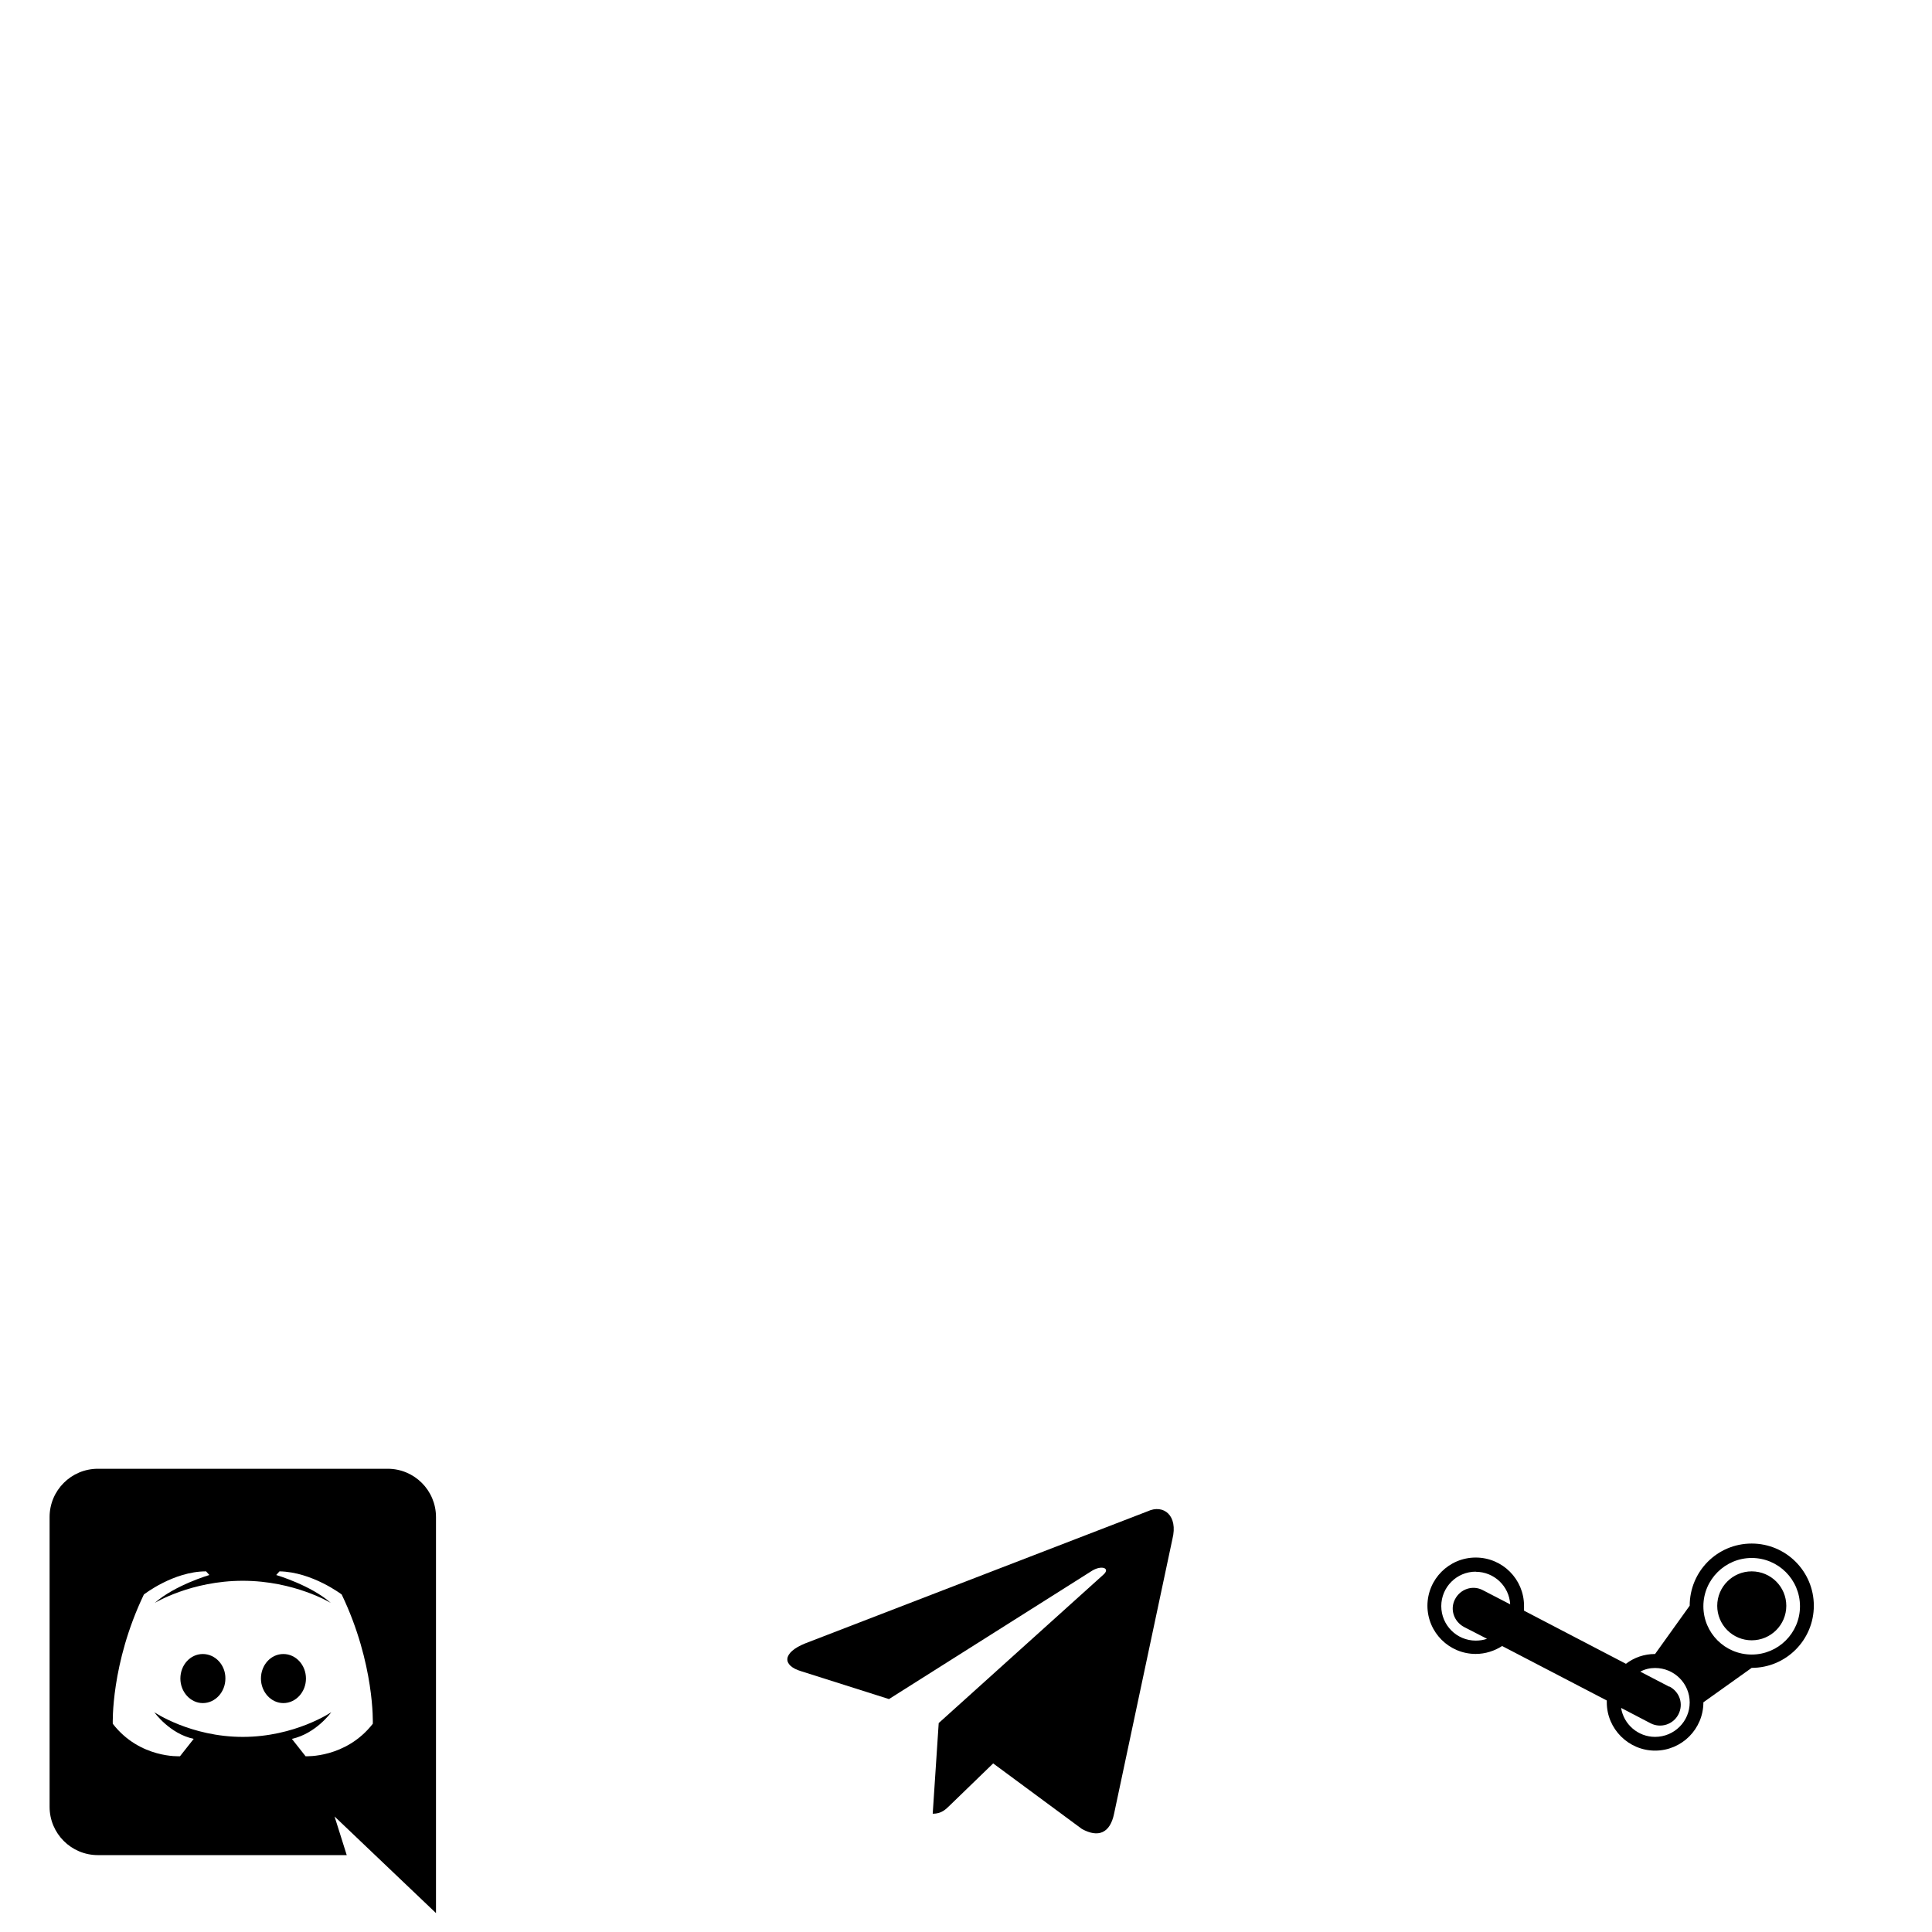
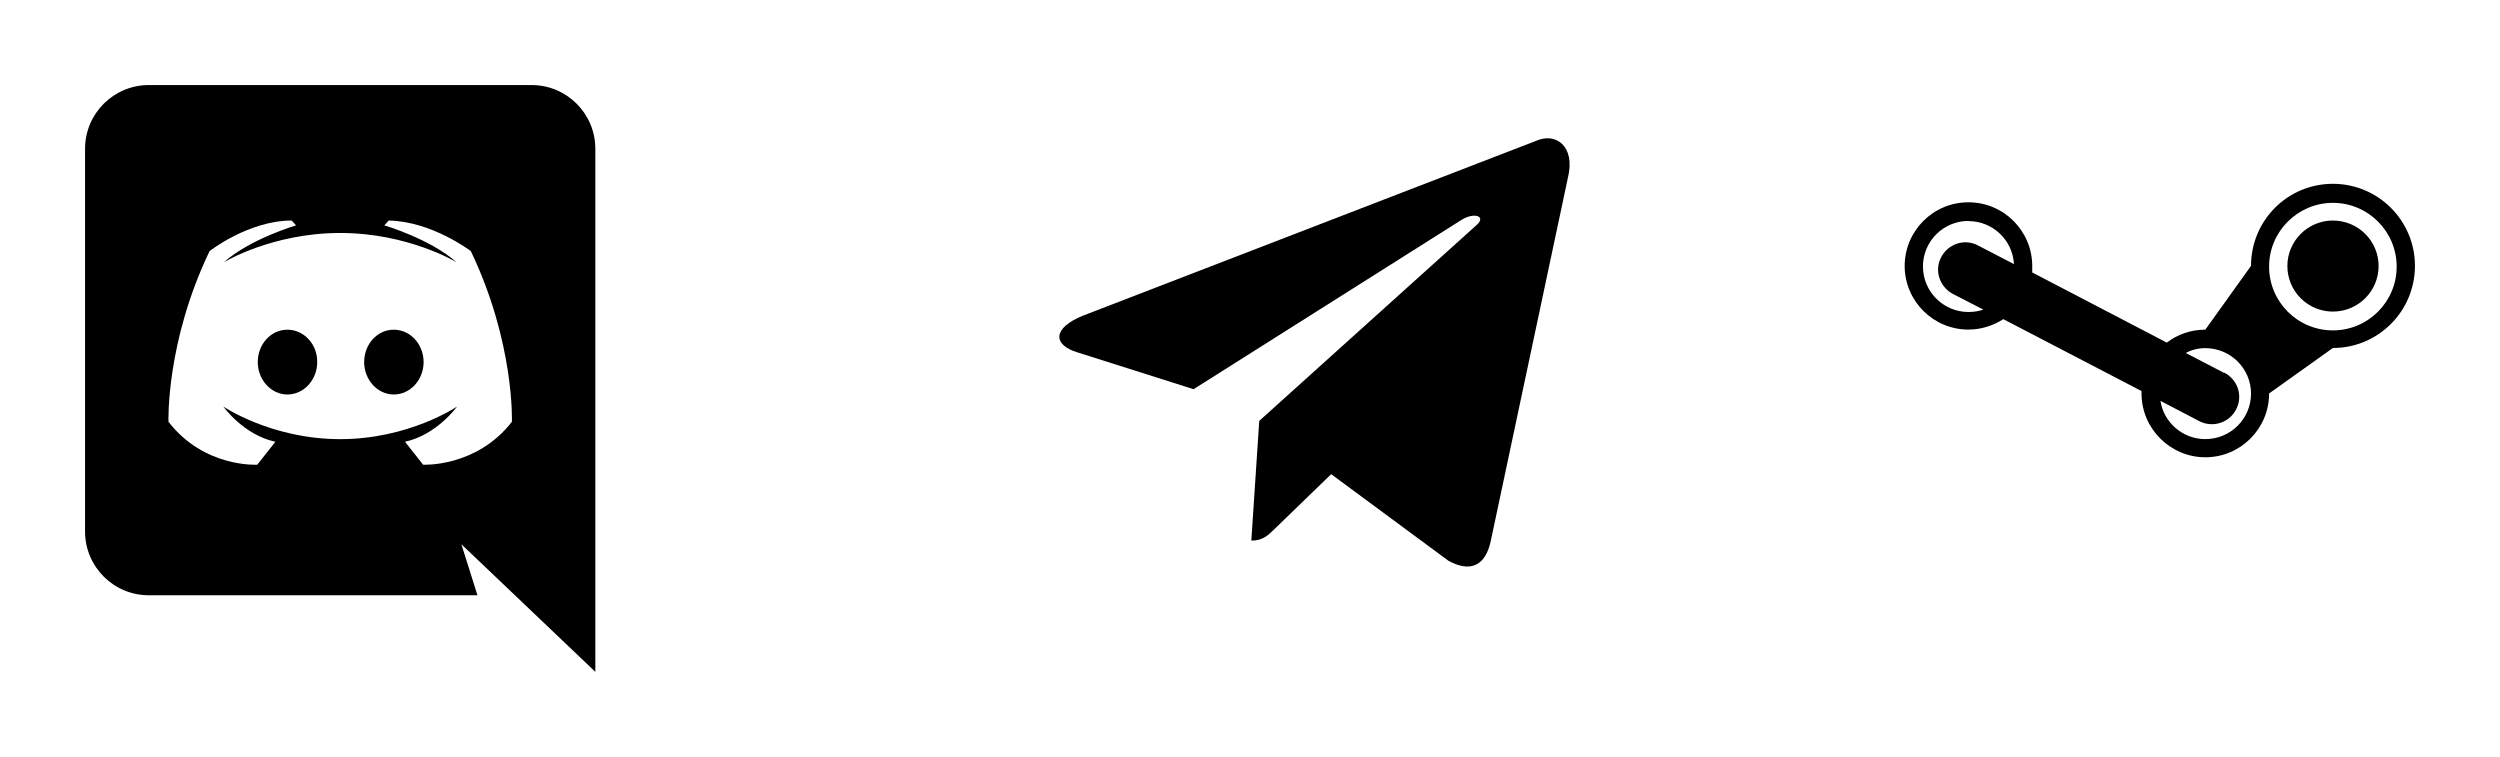
- <svg xmlns="http://www.w3.org/2000/svg" xmlns:ns1="http://www.openswatchbook.org/uri/2009/osb" width="1500cm" height="1500cm" viewBox="0 0 15000 15000" version="1.1" id="svg8">
+ <svg xmlns="http://www.w3.org/2000/svg" xmlns:ns1="http://www.openswatchbook.org/uri/2009/osb" width="1469.748cm" height="444.974cm" viewBox="0 0 14697.482 4449.742" version="1.1" id="svg8">
  <defs id="defs2">
    <linearGradient id="linearGradient4512" ns1:paint="solid">
      <stop style="stop-color:#000000;stop-opacity:1;" offset="0" id="stop4510" />
    </linearGradient>
  </defs>
-   <g id="layer1" transform="translate(0,14703)">
-     <path id="switch.discordbot" d="m 3385.022,150.211 -787.516,-750.043 94.507,299.904 H 760.043 A 374.998,374.998 0 0 1 385.022,-674.666 V -2924.793 a 374.998,374.998 0 0 1 375.021,-374.738 H 3010.001 a 374.998,374.998 0 0 1 375.021,374.738 V 150.211 M 1884.993,-2429.867 c -402.007,0 -683.996,172.345 -683.996,172.345 154.487,-137.762 424.514,-217.132 424.514,-217.132 L 1600,-2503 c -253.472,0 -482.964,179.715 -482.964,179.715 -258.008,538.579 -241.51,1003.458 -241.51,1003.458 209.989,271.557 521.968,252.281 521.968,252.281 l 106.525,-134.928 c -187.482,-39.685 -306.026,-206.928 -306.026,-206.928 0,0 282.046,191.621 687,191.621 405.012,0 687,-191.621 687,-191.621 0,0 -118.488,166.109 -305.97,206.928 l 106.469,134.928 c 0,0 312.036,17.008 522.025,-252.281 0,0 16.441,-464.879 -241.51,-1003.458 0,0 -229.491,-175.18 -483.021,-179.715 l -25.512,28.346 c 0,0 269.97,79.37 424.457,217.132 0,0 -281.989,-172.345 -683.996,-172.345 m -310.505,568.626 c 97.511,0 176.994,85.606 175.52,190.487 0,103.748 -78.009,190.487 -175.52,190.487 -95.981,0 -173.989,-86.74 -173.989,-190.487 0,-104.881 76.535,-190.487 173.989,-190.487 m 625.545,0 c 97.455,0 175.464,85.606 175.464,190.487 0,103.748 -78.009,190.487 -175.464,190.487 -96.037,0 -174.046,-86.74 -174.046,-190.487 0,-104.881 76.535,-190.487 174.046,-190.487 z" style="stroke-width:149.999" />
+   <g id="layer1" transform="translate(114.9783,3799.531)">
+     <path id="switch.discordbot" d="m 3385.022,150.211 -787.516,-750.043 94.507,299.904 -1931.969,0 a 374.998,374.998 0 0 1 -375.021,-374.738 l 0,-2250.128 a 374.998,374.998 0 0 1 375.021,-374.738 l 2249.957,0 a 374.998,374.998 0 0 1 375.021,374.738 l 0,3075.005 M 1884.993,-2429.867 c -402.007,0 -683.996,172.345 -683.996,172.345 154.487,-137.762 424.514,-217.132 424.514,-217.132 L 1600,-2503 c -253.472,0 -482.964,179.715 -482.964,179.715 -258.008,538.579 -241.51,1003.458 -241.51,1003.458 209.989,271.557 521.968,252.281 521.968,252.281 l 106.525,-134.928 c -187.482,-39.685 -306.026,-206.928 -306.026,-206.928 0,0 282.046,191.621 687,191.621 405.012,0 687,-191.621 687,-191.621 0,0 -118.488,166.109 -305.97,206.928 l 106.469,134.928 c 0,0 312.036,17.008 522.025,-252.281 0,0 16.441,-464.879 -241.51,-1003.458 0,0 -229.491,-175.18 -483.021,-179.715 l -25.512,28.346 c 0,0 269.97,79.37 424.457,217.132 0,0 -281.989,-172.345 -683.996,-172.345 m -310.505,568.626 c 97.511,0 176.994,85.606 175.52,190.487 0,103.748 -78.009,190.487 -175.52,190.487 -95.981,0 -173.989,-86.74 -173.989,-190.487 0,-104.881 76.535,-190.487 173.989,-190.487 m 625.545,0 c 97.455,0 175.464,85.606 175.464,190.487 0,103.748 -78.009,190.487 -175.464,190.487 -96.037,0 -174.046,-86.74 -174.046,-190.487 0,-104.881 76.535,-190.487 174.046,-190.487 z" style="stroke-width:149.999" />
    <path id="switch.telegram_bot" d="m 7241.544,-621.268 46.552,-703.943 1278.296,-1151.851 c 56.617,-50.327 -11.953,-76.119 -86.562,-31.454 l -1577.866,997.096 -682.429,-216.405 c -146.451,-44.036 -148.149,-143.43 33.341,-216.404 l 2658.127,-1025.405 c 121.539,-56.618 238.045,31.454 191.43,216.404 l -452.751,2131.962 c -31.454,151.609 -123.174,188.096 -249.683,118.268 l -689.034,-508.928 -331.275,320.832 c -38.374,37.745 -69.891,69.828 -138.147,69.828 z" style="stroke-width:166.445" />
-     <path id="switch.asf" d="m 13600,-2503 c 148.771,0 268.772,120 268.772,267.402 0,147.874 -120.001,267.874 -268.772,267.874 a 267.5,267.5 0 0 1 -267.496,-267.874 c 0,-147.402 120,-267.402 267.496,-267.402 m -2142.473,-107.244 a 375,375 0 0 1 374.977,374.646 v 37.795 l 791.244,412.441 c 63.779,-48.661 141.26,-76.063 226.252,-76.063 l 268.771,-375.118 c 0,-265.984 213.733,-482.362 481.229,-482.362 a 482.5,482.5 0 0 1 482.504,482.362 482.5,482.5 0 0 1 -482.504,482.835 l -374.977,267.402 A 375,375 0 0 1 12850,-1111.189 c -204.992,0 -374.977,-167.716 -374.977,-375.118 0,-4.724 0,-9.449 0,-14.173 l -812.503,-422.835 c -58.772,37.795 -130.016,61.417 -204.993,61.417 a 375,375 0 0 1 -375.023,-373.701 375,375 0 0 1 375.023,-374.646 m 1503.733,1001.102 c 79.984,42.52 111.26,136.063 70.015,216.378 -40.157,78.425 -136.252,109.606 -215.007,69.921 l -230.032,-120 c 19.843,127.559 131.291,224.882 263.764,224.882 148.771,0 268.771,-120 268.771,-267.401 0,-147.402 -120,-267.402 -268.771,-267.402 -41.103,0 -79.984,9.449 -114.992,28.346 l 226.252,117.638 m -1503.733,-893.858 c -147.543,0 -267.543,120 -267.543,267.402 0,147.874 120,267.874 267.543,267.874 30.237,0 62.457,-4.724 87.497,-14.173 l -177.497,-91.181 c -80.031,-42.52 -111.259,-137.48 -71.291,-214.961 41.102,-80.315 137.528,-112.913 216.284,-71.339 l 212.504,110.079 c -7.56,-141.26 -125.008,-252.756 -267.497,-252.756 M 13600,-2606.937 c -204.992,0 -374.977,167.244 -374.977,374.646 a 375,375 0 0 0 374.977,375.118 375,375 0 0 0 375.024,-375.118 A 375,375 0 0 0 13600,-2606.937 Z" style="stroke-width:125" />
+     <path id="switch.asf" d="m 13600,-2503 c 148.771,0 268.772,120 268.772,267.402 0,147.874 -120.001,267.874 -268.772,267.874 a 267.5,267.5 0 0 1 -267.496,-267.874 c 0,-147.402 120,-267.402 267.496,-267.402 m -2142.473,-107.244 a 375,375 0 0 1 374.977,374.646 l 0,37.795 791.244,412.441 c 63.779,-48.661 141.26,-76.063 226.252,-76.063 l 268.771,-375.118 c 0,-265.984 213.733,-482.362 481.229,-482.362 a 482.5,482.5 0 0 1 482.504,482.362 482.5,482.5 0 0 1 -482.504,482.835 l -374.977,267.402 A 375,375 0 0 1 12850,-1111.189 c -204.992,0 -374.977,-167.716 -374.977,-375.118 0,-4.724 0,-9.449 0,-14.173 l -812.503,-422.835 c -58.772,37.795 -130.016,61.417 -204.993,61.417 a 375,375 0 0 1 -375.023,-373.701 375,375 0 0 1 375.023,-374.646 m 1503.733,1001.102 c 79.984,42.52 111.26,136.063 70.015,216.378 -40.157,78.425 -136.252,109.606 -215.007,69.921 l -230.032,-120 c 19.843,127.559 131.291,224.882 263.764,224.882 148.771,0 268.771,-120 268.771,-267.401 0,-147.402 -120,-267.402 -268.771,-267.402 -41.103,0 -79.984,9.449 -114.992,28.346 l 226.252,117.638 m -1503.733,-893.858 c -147.543,0 -267.543,120 -267.543,267.402 0,147.874 120,267.874 267.543,267.874 30.237,0 62.457,-4.724 87.497,-14.173 l -177.497,-91.181 c -80.031,-42.52 -111.259,-137.48 -71.291,-214.961 41.102,-80.315 137.528,-112.913 216.284,-71.339 l 212.504,110.079 c -7.56,-141.26 -125.008,-252.756 -267.497,-252.756 M 13600,-2606.937 c -204.992,0 -374.977,167.244 -374.977,374.646 a 375,375 0 0 0 374.977,375.118 375,375 0 0 0 375.024,-375.118 A 375,375 0 0 0 13600,-2606.937 Z" style="stroke-width:125" />
  </g>
</svg>
